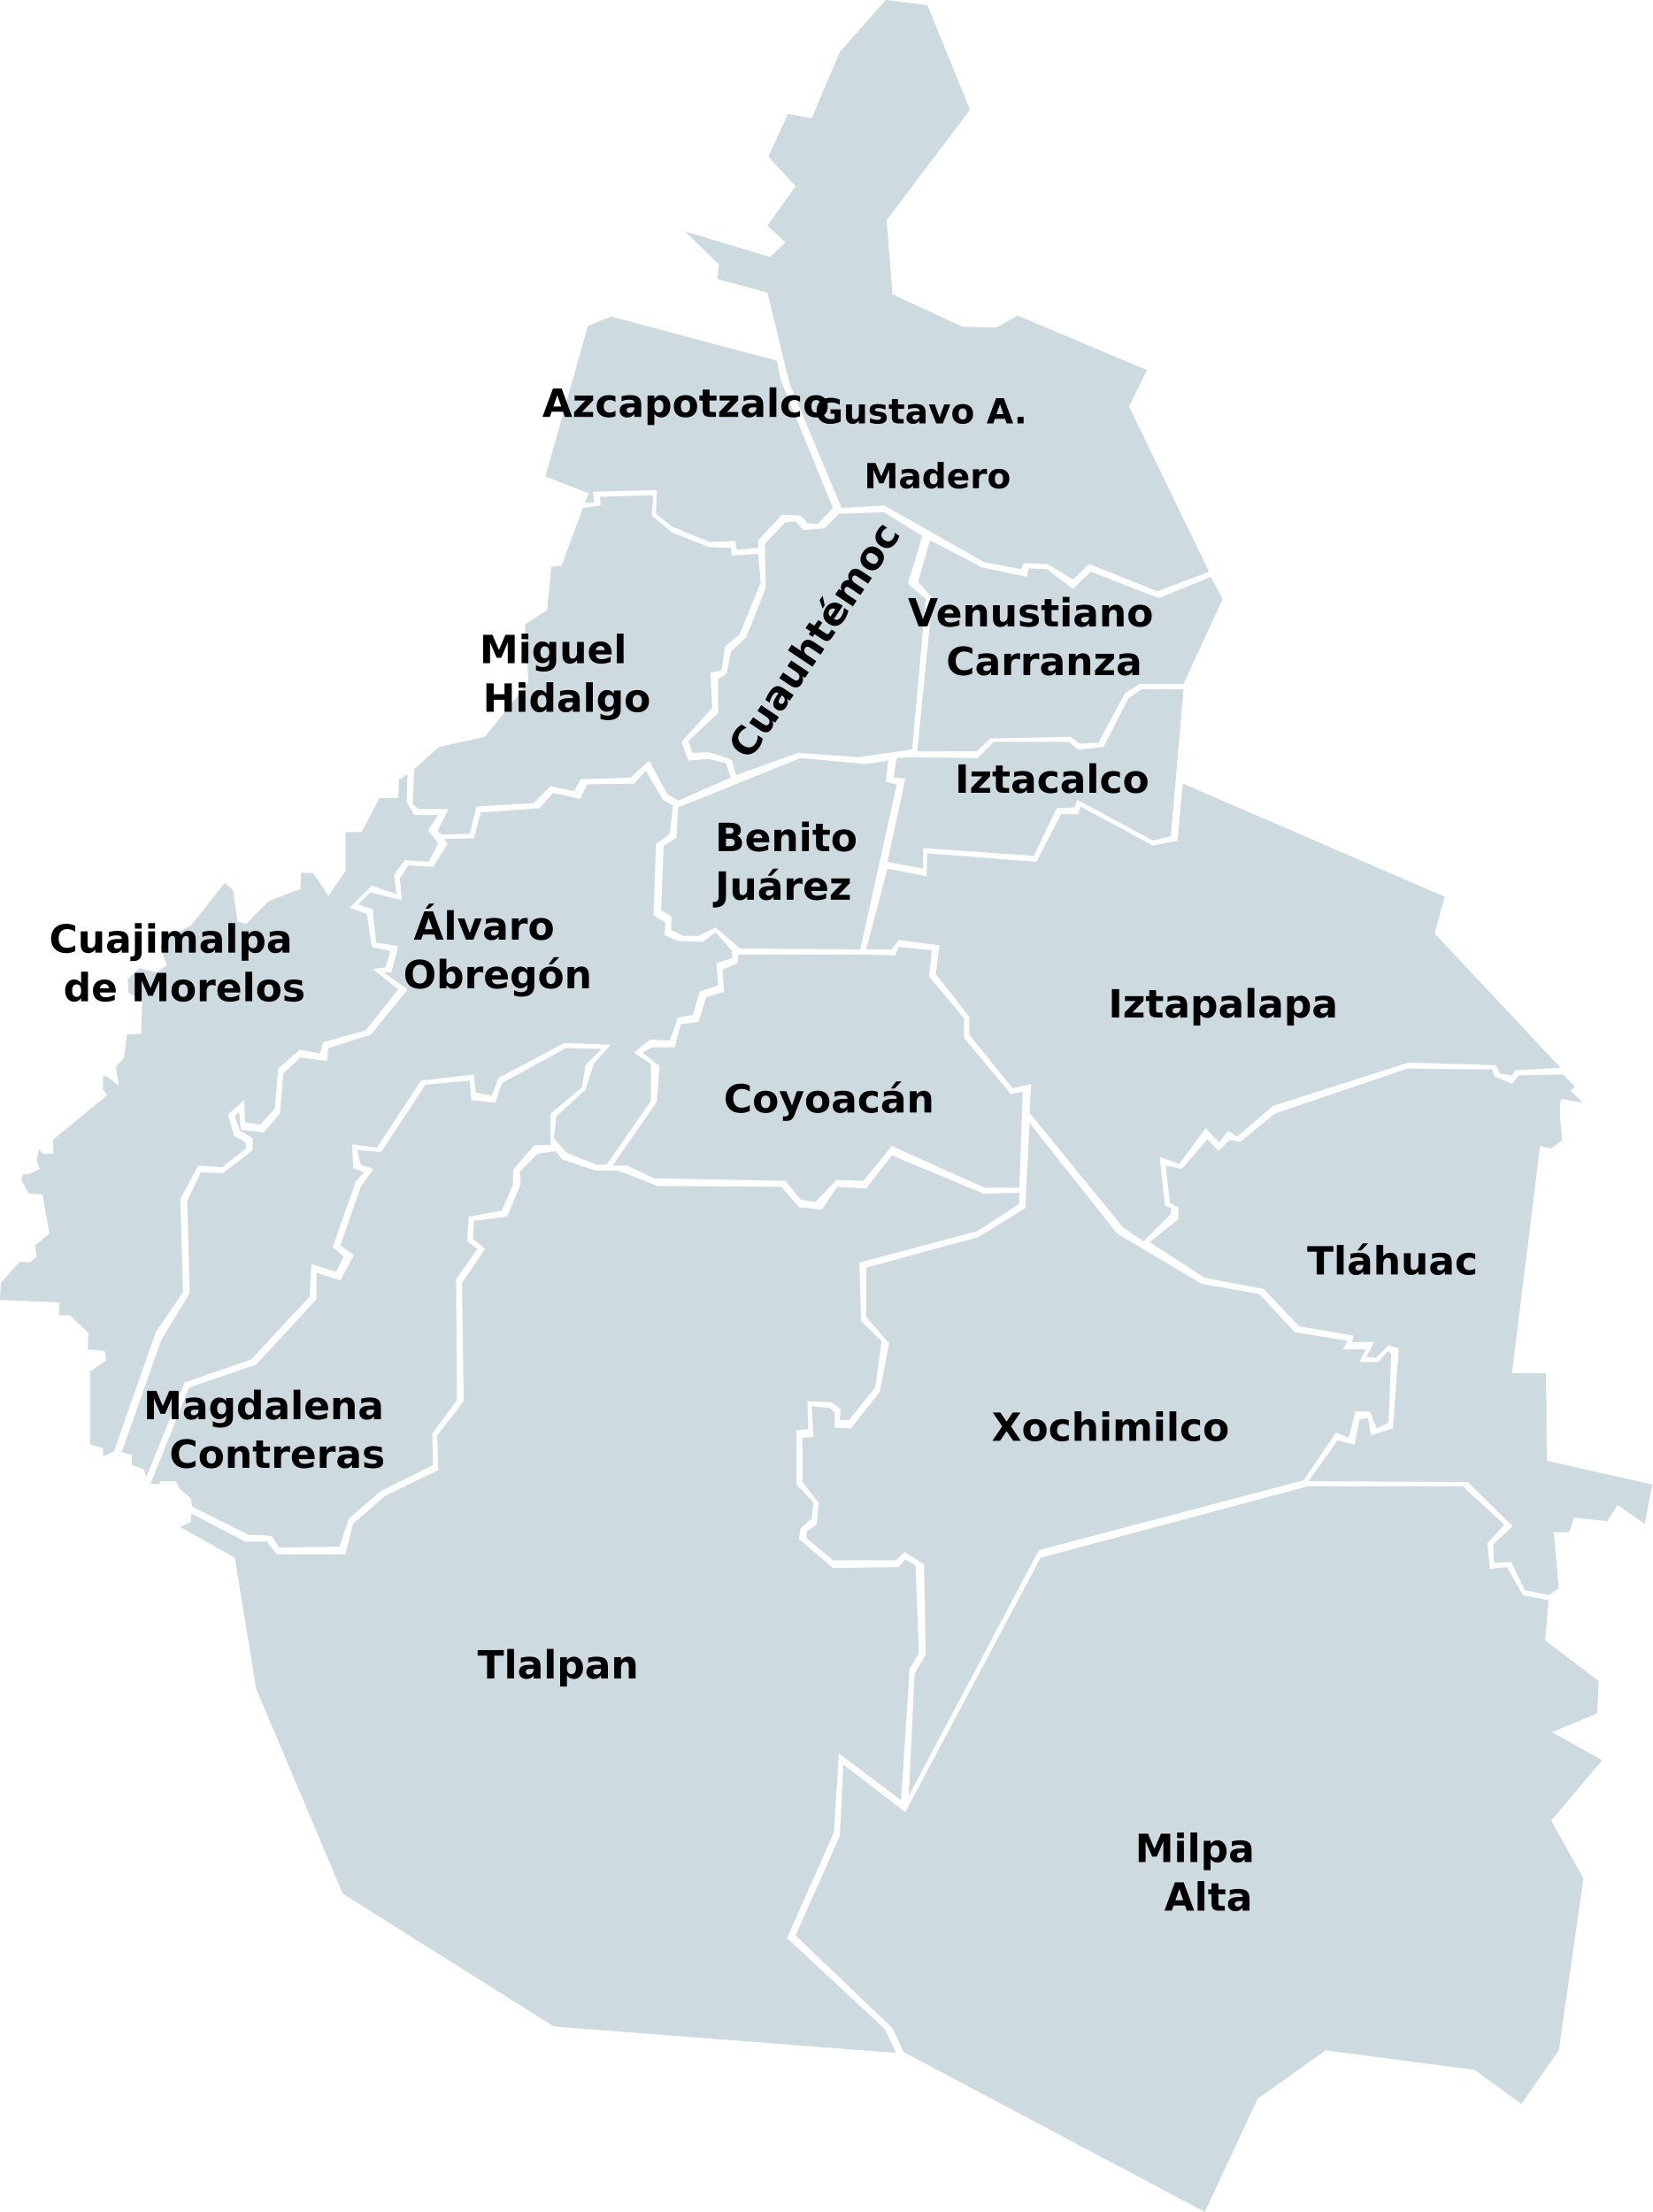
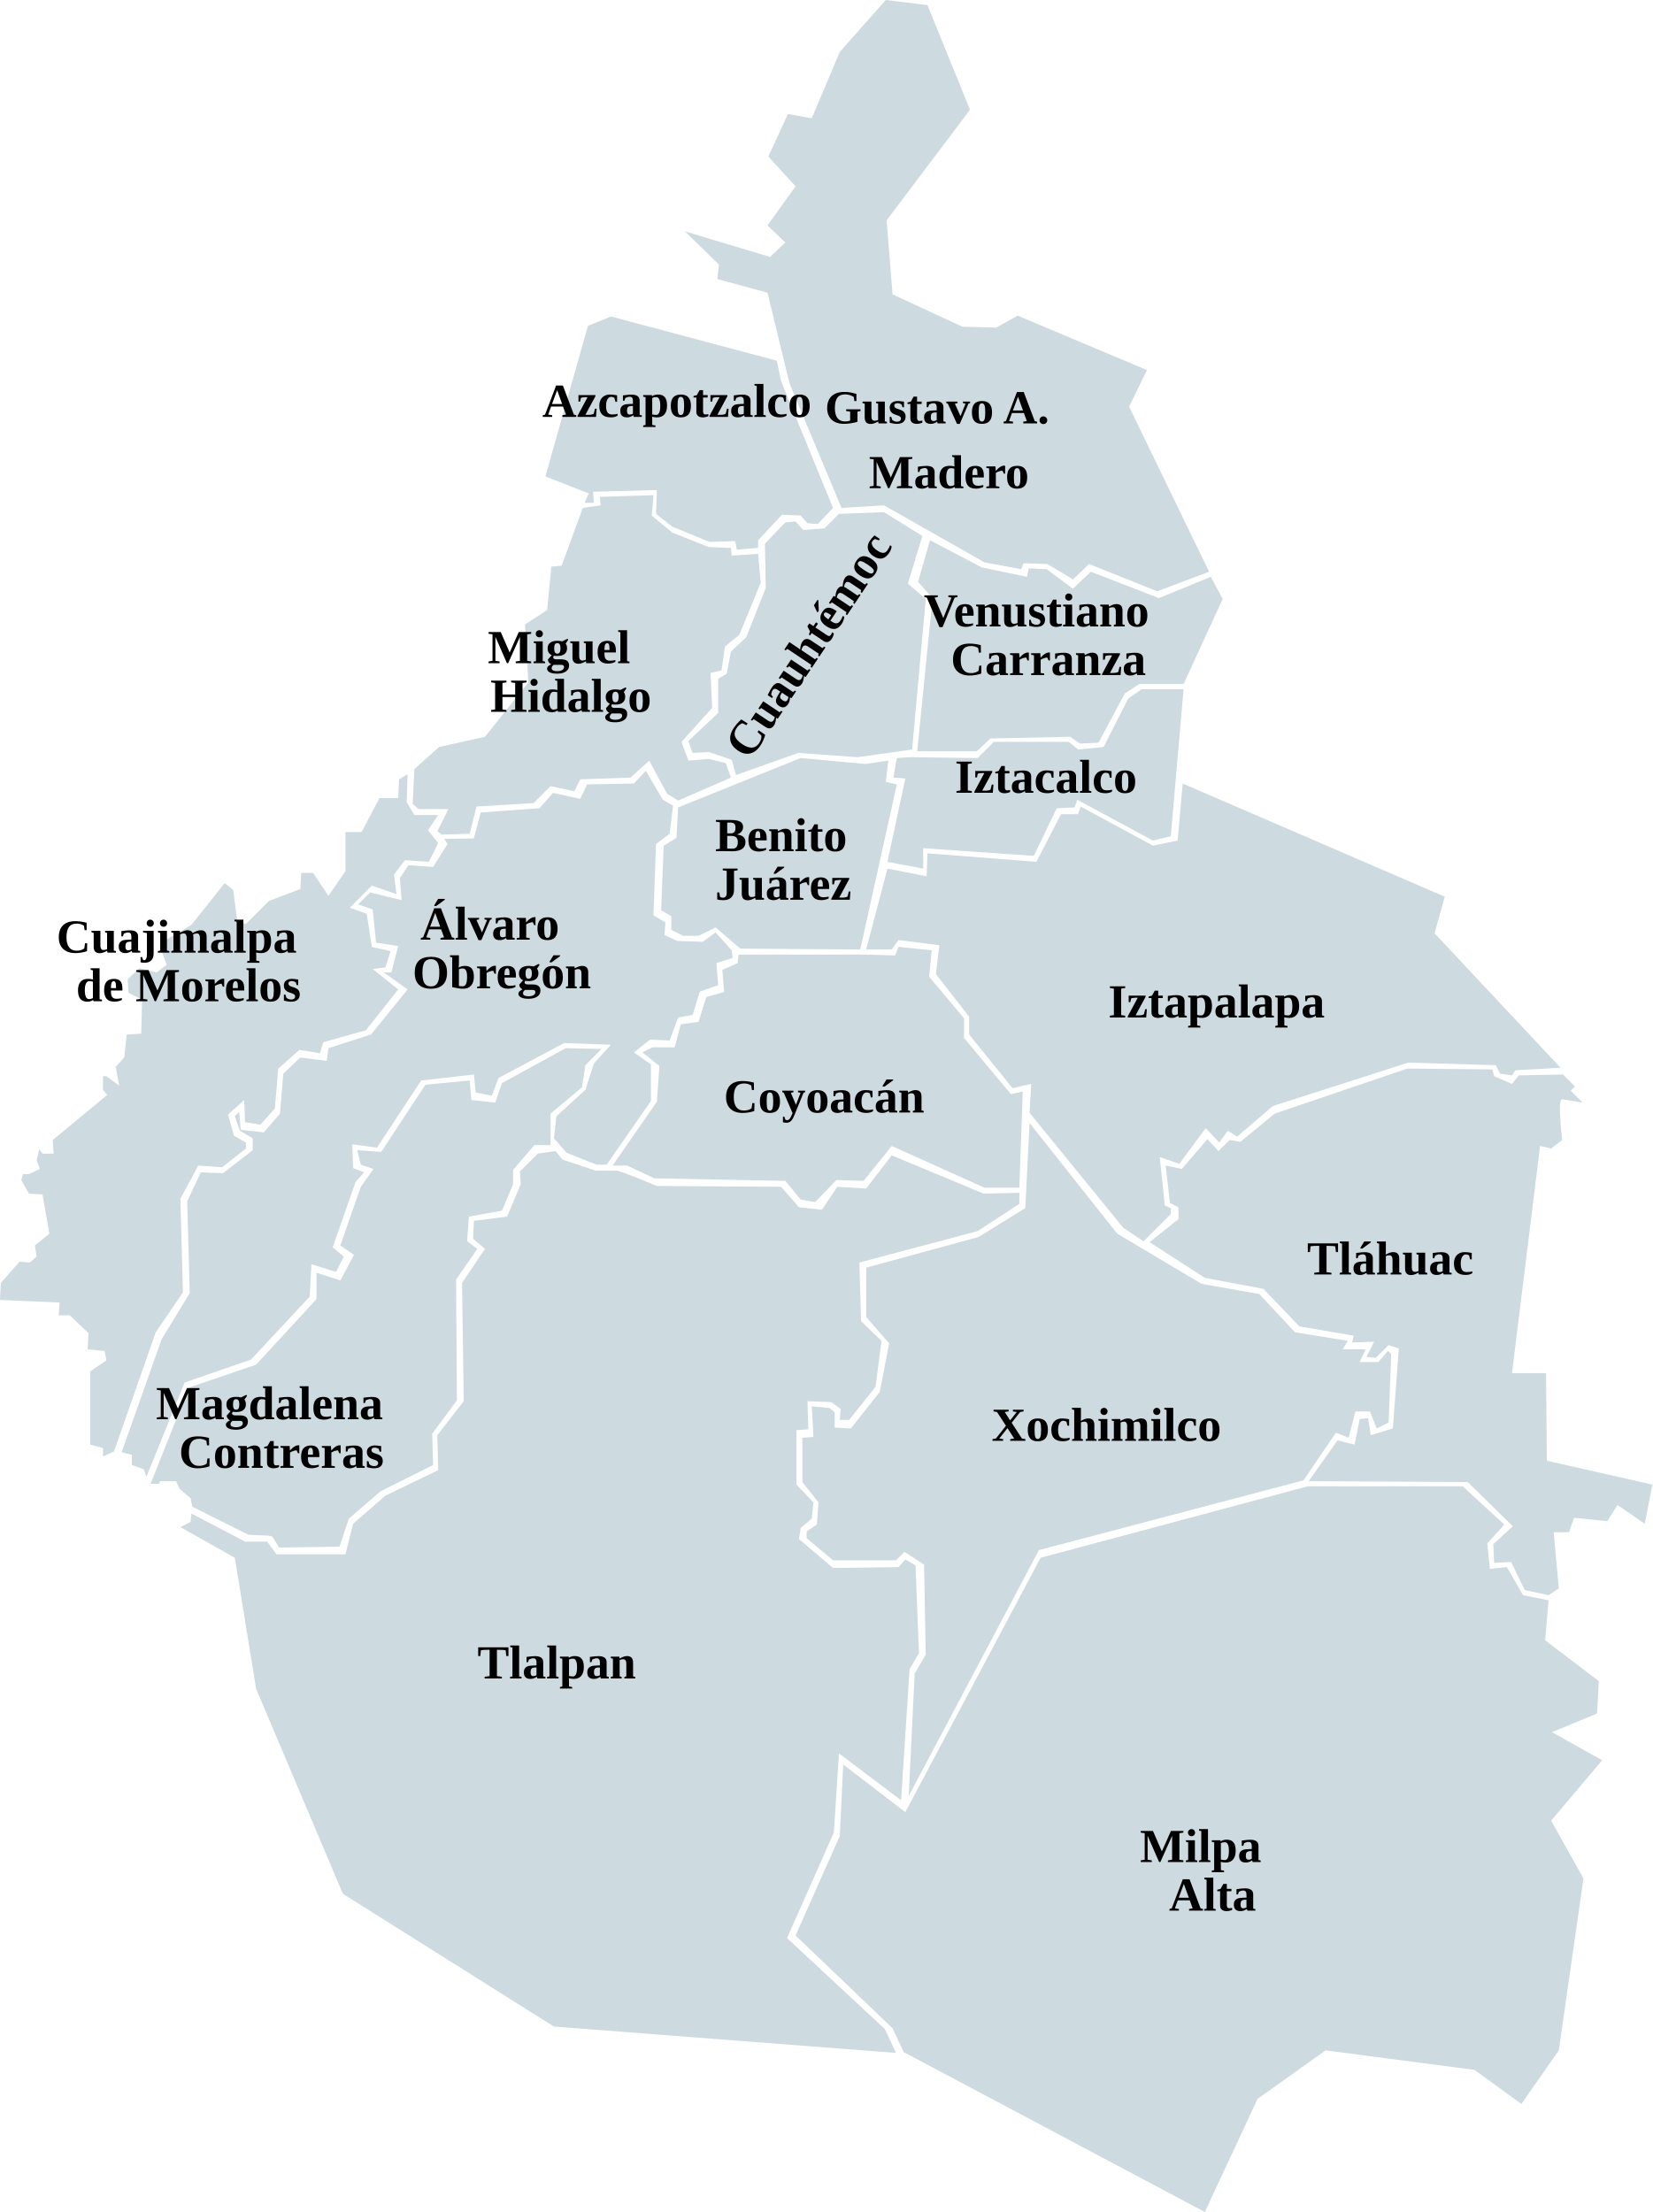
- <svg xmlns="http://www.w3.org/2000/svg" width="764.849" height="1024" id="svg2" version="1.0">
+ <svg xmlns="http://www.w3.org/2000/svg" x-init="console.log('Im initing')" viewBox="0 0 764.849 1024" fill="none" class="object-contain" id="svg2" version="1.0">
  <defs id="defs4">
    </defs>
  <g id="layer1" transform="translate(3.3691102e-6,306.57)">
    <g id="g6224" transform="matrix(1.427323,0,0,1.427323,-23.37656,-335.1826)">
      <path id="{0}-9" d="M 317.145,21.702 L 330.942,55.642 L 303.9,91.513 L 305.832,115.519 L 328.459,126.005 L 339.496,126.281 L 346.394,122.418 L 388.336,140.077 L 382.541,151.942 L 408.479,205.474 L 391.647,211.82 L 369.573,202.99 L 364.33,207.957 L 356.052,202.99 L 348.326,202.714 L 347.498,204.646 L 335.633,202.438 L 303.073,183.951 L 289.276,184.779 L 272.444,144.492 L 265.27,114.967 L 248.99,110.552 L 249.542,105.862 L 238.504,95.1 L 266.098,103.378 L 271.064,98.687 L 265.27,93.169 L 274.376,80.476 L 265.546,70.818 L 271.892,57.021 L 279.618,58.401 L 288.724,36.878 L 303.625,20.046 L 317.145,21.702 z" style="fill:#cddae0;fill-opacity:1;fill-rule:evenodd;stroke:none;stroke-width:1px;stroke-linecap:butt;stroke-linejoin:miter;stroke-opacity:1" />
      <path id="{0}-2" d="M 207.048,125.729 L 193.251,174.569 L 207.324,180.088 L 205.944,183.123 L 208.979,183.123 L 208.703,179.536 L 229.398,178.984 L 229.123,186.71 L 234.365,190.849 L 246.506,195.816 L 254.784,195.54 L 255.336,198.299 L 262.235,197.747 L 262.235,195.264 L 269.961,186.986 L 276.031,187.262 L 278.239,189.745 L 281.55,190.021 L 286.517,184.779 L 269.685,143.664 L 268.305,137.042 L 214.498,122.694 L 207.048,125.729 z" style="fill:#cddae0;fill-opacity:1;fill-rule:evenodd;stroke:none;stroke-width:1px;stroke-linecap:butt;stroke-linejoin:miter;stroke-opacity:1" />
      <path id="{0}-17" d="M 409.031,207.129 L 392.199,214.027 L 370.124,205.474 L 364.33,210.992 L 355.776,204.646 L 349.981,204.37 L 349.429,207.129 L 334.805,204.094 L 317.973,195.264 L 314.11,208.785 L 318.801,214.027 L 313.834,263.695 L 333.149,263.695 L 337.564,259.556 L 363.502,259.005 L 366.537,261.212 L 372.608,260.936 L 381.162,244.932 L 385.853,241.897 L 400.201,241.897 L 412.894,214.303 L 409.031,207.129 z" style="fill:#cddae0;fill-opacity:1;fill-rule:evenodd;stroke:none;stroke-width:1px;stroke-linecap:butt;stroke-linejoin:miter;stroke-opacity:1" />
      <path id="{0}-10" d="M 304.176,299.567 L 315.766,301.774 L 315.766,295.152 L 351.637,297.635 L 359.087,282.183 L 364.882,281.907 L 365.71,279.424 L 390.268,292.668 L 396.062,291.289 L 400.201,243.552 L 386.68,243.552 L 382.266,246.588 L 374.263,262.316 L 365.985,263.144 L 362.95,260.66 L 338.668,260.66 L 333.425,265.903 L 311.627,265.627 L 307.212,265.903 L 306.108,272.249 L 309.971,272.525 L 304.176,299.567 z" style="fill:#cddae0;fill-opacity:1;fill-rule:evenodd;stroke:none;stroke-width:1px;stroke-linecap:butt;stroke-linejoin:miter;stroke-opacity:1" />
      <path id="{0}-13" d="M 198.494,203.542 L 205.392,184.779 L 211.187,183.951 L 210.911,181.191 L 228.295,180.64 L 227.743,187.262 L 234.365,192.781 L 246.23,197.471 L 253.405,197.747 L 253.681,200.231 L 262.235,199.679 L 263.062,209.061 L 256.164,225.893 L 251.473,229.756 L 250.369,237.482 L 246.782,238.31 L 247.334,249.623 L 237.401,260.66 L 239.608,266.731 L 246.23,266.179 L 251.749,267.559 L 253.405,272.249 L 236.297,279.7 L 232.71,277.492 L 226.915,266.731 L 220.845,272.249 L 204.564,272.801 L 202.633,276.664 L 194.907,275.009 L 189.388,280.527 L 170.901,281.631 L 168.693,290.461 L 159.587,290.737 L 158.208,289.633 L 161.795,282.459 L 152.137,282.459 L 150.206,280.803 L 150.757,269.49 L 158.76,262.316 L 173.66,259.005 L 187.733,241.345 L 186.629,222.581 L 193.803,217.891 L 195.183,203.818 L 198.494,203.542 z" style="fill:#cddae0;fill-opacity:1;fill-rule:evenodd;stroke:none;stroke-width:1px;stroke-linecap:butt;stroke-linejoin:miter;stroke-opacity:1" />
      <path id="{0}-7" d="M 315.49,193.884 L 303.073,186.158 L 288.448,186.71 L 283.757,191.401 L 276.859,191.953 L 274.376,189.193 L 271.064,189.469 L 264.442,196.368 L 264.718,210.716 L 258.371,226.72 L 253.405,231.411 L 252.025,238.586 L 249.266,240.241 L 249.266,251.279 L 239.608,260.384 L 240.988,264.247 L 246.23,263.971 L 253.681,266.455 L 255.06,271.422 L 275.203,264.247 L 294.519,265.627 L 312.178,263.144 L 316.593,214.303 L 310.799,209.337 L 315.49,193.884 z" style="fill:#cddae0;fill-opacity:1;fill-rule:evenodd;stroke:none;stroke-width:1px;stroke-linecap:butt;stroke-linejoin:miter;stroke-opacity:1" />
      <path id="{0}-3" d="M 295.347,327.988 L 256.44,327.712 L 248.438,320.814 L 242.919,323.573 L 237.952,323.573 L 234.089,321.642 L 234.089,317.227 L 230.778,315.295 L 231.606,294.324 L 235.745,291.841 L 236.297,281.907 L 276.031,265.903 L 297.002,267.834 L 304.452,266.731 L 303.625,273.629 L 307.212,274.457 L 295.347,327.988 z" style="fill:#cddae0;fill-opacity:1;fill-rule:evenodd;stroke:none;stroke-width:1px;stroke-linecap:butt;stroke-linejoin:miter;stroke-opacity:1" />
      <path id="{0}-1" d="M 243.333,341.647 L 249.266,339.577 L 248.714,332.403 L 253.957,330.747 L 253.681,328.264 L 248.438,322.469 L 244.299,325.505 L 236.021,325.229 L 231.882,323.297 L 232.158,319.158 L 228.295,316.951 L 229.123,293.772 L 233.537,290.461 L 234.641,281.355 L 231.33,279.424 L 225.811,270.042 L 221.948,274.181 L 206.772,274.457 L 204.564,279.148 L 195.735,277.216 L 191.32,282.183 L 172.28,283.563 L 170.034,291.979 L 160.415,292.117 L 161.519,293.772 L 156.828,301.222 L 148.826,300.671 L 146.067,304.81 L 146.618,311.984 L 136.409,309.5 L 132.546,313.363 L 137.237,315.019 L 138.34,325.78 L 145.515,326.884 L 143.307,335.438 L 140.824,335.438 L 148.55,340.957 L 136.685,355.581 L 122.888,359.996 L 122.336,364.135 L 113.782,363.031 L 108.264,368.274 L 107.16,381.243 L 101.917,387.314 L 94.467,386.486 L 93.915,380.691 L 92.536,382.071 L 94.191,386.762 L 98.33,389.245 L 98.33,393.108 L 88.672,400.558 L 81.498,400.283 L 77.083,409.664 L 77.911,439.465 L 68.805,454.365 L 55.836,491.065 L 59.148,491.892 L 59.148,495.204 L 63.011,496.583 L 63.838,499.067 L 76.255,468.438 L 97.778,460.988 L 116.818,440.569 L 117.37,430.083 L 125.372,432.567 L 127.855,427.6 L 124.268,424.565 L 131.718,403.318 L 134.477,400.283 L 130.89,398.903 L 130.614,391.177 L 138.616,392.28 L 152.965,370.482 L 170.073,368.55 L 170.625,374.345 L 175.867,375.449 L 178.075,369.654 L 199.322,358.341 L 214.498,358.893 L 208.979,364.963 L 206.22,373.517 L 196.838,382.071 L 196.011,389.245 L 200.15,393.936 L 209.807,397.799 L 213.118,397.799 L 227.467,377.104 L 227.467,365.239 L 221.948,361.376 L 227.191,357.237 L 233.537,357.513 L 236.297,350.063 L 240.988,349.235 L 243.333,341.647 z" style="fill:#cddae0;fill-opacity:1;fill-rule:evenodd;stroke:none;stroke-width:1px;stroke-linecap:butt;stroke-linejoin:miter;stroke-opacity:1" />
      <path id="{0}-6" d="M 148.55,271.146 L 145.791,272.801 L 145.515,278.872 L 139.444,278.872 L 133.65,289.909 L 128.407,289.909 L 128.407,302.602 L 122.888,310.604 L 117.921,303.154 L 114.058,303.154 L 113.782,308.397 L 103.573,312.26 L 96.123,319.71 L 93.363,318.882 L 91.984,308.673 L 89.224,306.465 L 83.982,313.088 L 78.463,319.986 L 69.633,325.229 L 68.253,327.16 L 70.461,332.955 L 67.15,335.438 L 61.631,334.058 L 57.768,337.646 L 58.044,342.061 L 62.459,344.268 L 62.183,355.305 L 57.492,355.581 L 56.664,363.031 L 53.905,366.067 L 55.009,372.137 L 50.87,369.102 L 49.766,369.102 L 49.766,373.517 L 51.145,375.173 L 33.486,389.797 L 33.762,394.212 L 30.175,394.212 L 29.071,392.832 L 28.243,396.419 L 29.347,399.179 L 25.76,400.834 L 23.828,400.834 L 23.276,402.766 L 25.76,407.181 L 30.175,407.457 L 32.382,420.15 L 27.691,424.013 L 28.243,427.6 L 26.036,429.531 L 22.724,429.256 L 16.654,436.154 L 16.378,441.673 L 35.693,442.5 L 35.417,446.639 L 39.004,446.639 L 45.075,452.434 L 44.799,457.677 L 50.318,458.229 L 50.87,461.264 L 45.627,464.851 L 45.627,488.581 L 49.766,489.685 L 49.766,492.444 L 53.353,490.789 L 66.874,452.158 L 75.704,439.189 L 74.876,408.836 L 80.67,398.075 L 88.397,398.627 L 96.123,392.556 L 96.123,390.625 L 92.26,388.417 L 90.328,381.519 L 95.571,376.828 L 95.847,384.002 L 100.814,384.83 L 105.504,379.588 L 106.608,366.619 L 113.506,360.548 L 120.129,361.652 L 121.233,358.065 L 135.029,354.202 L 145.515,340.957 L 137.237,334.334 L 141.376,333.783 L 143.031,328.54 L 136.961,327.16 L 135.305,316.399 L 129.786,314.467 L 136.961,307.293 L 144.963,310.052 L 144.135,303.706 L 147.722,299.015 L 155.448,299.567 L 158.484,293.496 L 155.172,289.357 L 158.484,284.39 L 150.757,284.39 L 148.274,280.252 L 148.55,271.146 z" style="fill:#cddae0;fill-opacity:1;fill-rule:evenodd;stroke:none;stroke-width:1px;stroke-linecap:butt;stroke-linejoin:miter;stroke-opacity:1" />
      <path id="{0}-12" d="M 103.573,518.106 L 96.95,517.83 L 78.739,508.724 L 78.187,505.965 L 74.6,502.93 L 73.496,500.446 L 68.253,500.446 L 67.977,501.274 L 65.218,501.274 L 77.635,470.094 L 99.434,462.643 L 119.025,441.397 L 119.025,432.843 L 126.751,435.326 L 131.166,427.048 L 126.751,424.013 L 133.374,404.973 L 137.513,399.179 L 133.374,397.799 L 132.27,393.108 L 139.996,393.66 L 154.345,371.861 L 168.693,370.482 L 169.245,376.828 L 176.971,377.656 L 179.179,371.31 L 199.874,359.996 L 211.463,360.272 L 206.22,365.515 L 205.116,372.689 L 194.907,381.243 L 194.907,391.453 L 189.664,391.453 L 182.766,399.455 L 182.766,404.146 L 179.179,412.7 L 168.417,414.631 L 167.865,422.633 L 171.177,425.117 L 164.278,435.05 L 164.554,474.233 L 156.552,484.994 L 156.828,495.204 L 139.72,503.758 L 129.511,512.587 L 126.475,521.693 L 106.884,521.969 L 104.677,518.382 L 103.573,518.106 z" style="fill:#cddae0;fill-opacity:1;fill-rule:evenodd;stroke:none;stroke-width:1px;stroke-linecap:butt;stroke-linejoin:miter;stroke-opacity:1" />
      <path id="{0}-16" d="M 78.463,510.932 L 78.187,513.691 L 74.876,515.347 L 92.536,525.28 L 99.434,567.774 L 127.579,634.274 L 196.011,677.32 L 306.936,685.874 L 303.349,678.147 L 271.616,648.623 L 286.793,614.407 L 288.448,588.745 L 308.591,603.921 L 311.351,561.428 L 314.386,556.185 L 313.282,527.764 L 309.971,525.832 L 307.764,528.316 L 286.517,528.592 L 275.479,519.21 L 276.031,515.623 L 279.618,512.587 L 280.17,507.345 L 274.652,501.55 L 274.652,483.89 L 278.515,483.614 L 278.239,474.509 L 285.965,474.785 L 289,476.992 L 288.724,480.579 L 291.759,480.579 L 300.313,469.818 L 302.245,454.917 L 295.622,448.571 L 295.071,429.531 L 333.425,419.322 L 346.946,410.492 L 346.946,406.905 L 335.357,407.181 L 305.556,394.764 L 297.278,405.525 L 287.896,404.973 L 282.93,412.424 L 275.479,411.596 L 269.685,404.973 L 229.398,404.697 C 229.398,404.697 217.533,399.731 216.43,399.731 C 215.326,399.731 209.531,399.731 209.531,399.731 L 198.77,396.144 L 196.562,393.384 L 190.768,394.212 L 184.973,400.007 L 185.249,404.146 L 180.834,414.631 L 170.073,416.011 L 169.797,421.805 L 173.66,425.117 L 166.21,436.154 L 166.762,474.509 L 158.208,485.546 L 158.484,496.859 L 141.376,505.137 L 130.89,514.243 L 128.407,524.177 L 106.056,524.177 L 103.021,520.038 L 95.847,520.038 L 78.463,510.932 z" style="fill:#cddae0;fill-opacity:1;fill-rule:evenodd;stroke:none;stroke-width:1px;stroke-linecap:butt;stroke-linejoin:miter;stroke-opacity:1" />
      <path id="{0}-14" d="M 309.419,685.598 L 407.1,737.473 L 424.207,700.774 L 446.282,685.046 L 494.57,691.392 L 509.747,702.43 L 521.888,685.046 L 529.89,629.307 L 519.404,610.544 L 535.96,590.952 L 519.68,581.847 L 534.305,575.776 L 534.857,565.291 L 517.473,552.046 L 518.577,539.077 L 510.299,537.421 L 505.056,528.316 L 499.537,528.867 L 498.709,520.589 L 504.228,514.519 L 490.707,502.102 L 440.487,502.102 L 353.844,525.28 L 309.971,607.784 L 289.828,592.332 L 288.724,615.511 L 274.376,647.795 L 305.832,677.871 L 309.419,685.598 z" style="fill:#cddae0;fill-opacity:1;fill-rule:evenodd;stroke:none;stroke-width:1px;stroke-linecap:butt;stroke-linejoin:miter;stroke-opacity:1" />
      <path id="{0}-5" d="M 297.002,329.644 L 255.888,329.644 L 255.612,332.403 L 250.645,334.61 L 251.197,341.785 L 245.403,343.44 L 242.919,351.442 L 237.125,352.27 L 235.193,359.72 L 228.019,359.72 L 224.708,361.376 L 230.226,365.791 L 229.398,377.38 L 215.05,398.075 L 219.741,398.075 L 228.571,402.214 L 271.064,403.042 L 276.031,409.112 L 280.722,409.94 L 287.62,402.766 L 296.45,403.042 L 305.556,391.729 L 335.633,405.249 L 346.946,405.249 L 348.05,374.069 L 344.187,374.897 L 329.01,356.685 L 329.01,350.339 L 317.697,336.818 L 318.525,328.264 L 307.764,327.16 L 306.66,329.92 L 297.002,329.644 z" style="fill:#cddae0;fill-opacity:1;fill-rule:evenodd;stroke:none;stroke-width:1px;stroke-linecap:butt;stroke-linejoin:miter;stroke-opacity:1" />
      <path id="{0}-11" d="M 304.176,301.774 L 297.278,327.988 L 305.556,327.988 L 307.764,324.953 L 321.008,326.608 L 319.905,335.99 L 330.666,349.787 L 330.666,355.581 L 344.739,372.965 L 350.809,371.585 L 350.257,380.967 L 380.61,418.218 L 387.232,422.633 L 396.062,413.803 L 396.062,411.872 L 394.131,411.044 L 392.475,395.316 L 398.822,397.523 L 407.375,385.934 L 411.79,390.625 L 414.55,386.762 L 417.585,388.693 L 429.174,378.76 L 473.048,364.687 L 501.469,365.515 L 502.848,368.274 L 506.711,368.826 L 507.815,367.171 L 522.44,366.343 L 481.602,322.745 L 484.913,310.88 L 399.925,274.181 L 398.27,292.668 L 390.268,294.324 L 366.813,281.631 L 365.985,284.115 L 360.467,284.115 L 352.465,299.567 L 317.145,296.808 L 316.869,304.258 L 304.176,301.774 z" style="fill:#cddae0;fill-opacity:1;fill-rule:evenodd;stroke:none;stroke-width:1px;stroke-linecap:butt;stroke-linejoin:miter;stroke-opacity:1" />
      <path id="{0}-15" d="M 450.145,487.202 L 440.763,500.446 L 492.363,500.722 L 506.987,515.071 L 500.641,520.865 L 500.917,526.936 L 506.436,526.66 L 510.85,535.766 L 518.577,537.421 L 521.888,535.214 L 520.232,517.002 L 525.199,517.002 L 526.855,512.311 L 537.616,513.415 L 540.927,508.172 L 549.757,514.243 L 552.24,501.55 L 518.025,493.824 L 517.749,465.403 L 506.711,465.403 L 515.817,391.729 L 519.404,392.556 L 522.992,389.797 C 522.992,389.797 521.336,376.276 522.992,376.552 C 524.647,376.828 529.614,377.656 529.614,377.656 L 525.751,373.793 L 527.131,372.413 L 523.267,368.55 L 508.919,368.826 L 506.711,371.585 L 500.917,369.102 L 500.365,366.895 L 472.772,366.619 L 429.726,381.243 L 418.689,390.349 L 415.102,389.797 L 411.514,393.384 L 407.927,389.521 L 399.649,399.179 L 394.407,398.075 L 395.786,410.216 L 398.546,411.596 L 398.546,415.459 L 389.164,422.909 L 407.1,434.498 L 426.139,438.085 L 437.728,450.226 L 455.388,453.262 L 454.836,455.469 L 462.01,455.193 L 459.527,460.16 L 462.562,460.436 L 466.701,456.297 L 470.012,457.401 L 468.081,483.338 L 460.907,485.546 L 460.079,480.027 L 457.319,480.303 L 455.664,488.581 L 450.145,487.202 z" style="fill:#cddae0;fill-opacity:1;fill-rule:evenodd;stroke:none;stroke-width:1px;stroke-linecap:butt;stroke-linejoin:miter;stroke-opacity:1" />
      <path id="{0}-18" d="M 350.257,384.278 L 348.878,411.872 L 333.701,421.253 L 297.278,431.187 L 297.278,447.191 L 304.728,455.745 L 301.693,471.473 L 292.311,483.338 L 287.069,483.063 L 287.069,478.096 L 285.413,476.716 L 279.618,476.164 L 280.17,486.098 L 276.583,486.374 L 276.583,500.722 L 281.826,507.345 L 281.274,514.519 L 277.963,516.726 L 277.963,518.934 L 286.517,526.108 L 306.936,526.108 L 309.695,523.349 L 316.042,527.488 L 316.593,556.737 L 313.006,562.807 L 311.075,602.542 L 353.293,522.797 L 439.108,500.17 L 449.593,484.718 L 453.732,486.374 L 455.94,477.82 L 460.631,477.82 L 462.838,483.338 L 466.701,481.407 L 467.529,459.056 L 466.425,458.229 L 463.39,461.816 L 457.319,461.816 L 459.251,457.677 L 451.801,457.677 L 453.456,454.917 L 436.348,452.158 L 424.759,439.741 L 405.996,436.43 L 378.678,420.15 L 350.257,384.278 z" style="fill:#cddae0;fill-opacity:1;fill-rule:evenodd;stroke:none;stroke-width:1px;stroke-linecap:butt;stroke-linejoin:miter;stroke-opacity:1" />
    </g>
-     <text xml:space="preserve" style="font-size:24px;font-style:normal;font-weight:normal;text-align:center;text-anchor:middle;fill:#000000;fill-opacity:1;stroke:none;stroke-width:1px;stroke-linecap:butt;stroke-linejoin:miter;stroke-opacity:1;font-family:Bitstream Vera Sans" x="453" y="-110.57" id="text2411">
-       <tspan id="tspan2413" x="453" y="-110.57" style="font-size:16;font-weight:bold;-inkscape-font-specification:Bitstream Vera Sans Bold">Gustavo A.</tspan>
-       <tspan x="453" y="-80.57" id="tspan2415" style="font-size:16;font-weight:bold;-inkscape-font-specification:Bitstream Vera Sans Bold">Madero</tspan>
+     <text xml:space="preserve" style="font-size:22px;font-style:normal;font-weight:normal;text-align:center;text-anchor:middle;fill:#000000;fill-opacity:1;stroke:none;stroke-width:1px;stroke-linecap:butt;stroke-linejoin:miter;stroke-opacity:1" x="453" y="-110.57" id="text2411">
+       <tspan id="tspan2413" x="453" y="-110.57" style="font-size:22px;font-weight:bold">Gustavo A.</tspan>
+       <tspan x="453" y="-80.57" id="tspan2415" style="font-size:22px;font-weight:bold">Madero</tspan>
    </text>
-     <text xml:space="preserve" style="font-size:24px;font-style:normal;font-weight:normal;fill:#000000;fill-opacity:1;stroke:none;stroke-width:1px;stroke-linecap:butt;stroke-linejoin:miter;stroke-opacity:1;font-family:Bitstream Vera Sans" x="181" y="-113.57" id="text2417">
-       <tspan id="tspan2419" x="251" y="-113.57" style="font-size:18px;font-weight:bold;-inkscape-font-specification:Bitstream Vera Sans Bold">Azcapotzalco</tspan>
+     <text xml:space="preserve" style="font-size:22px;font-style:normal;font-weight:normal;fill:#000000;fill-opacity:1;stroke:none;stroke-width:1px;stroke-linecap:butt;stroke-linejoin:miter;stroke-opacity:1" x="181" y="-113.57" id="text2417">
+       <tspan id="tspan2419" x="251" y="-113.57" style="font-size:22px;font-weight:bold">Azcapotzalco</tspan>
    </text>
-     <text xml:space="preserve" style="font-size:18px;font-style:normal;font-weight:bold;text-align:center;text-anchor:middle;fill:#000000;fill-opacity:1;stroke:none;stroke-width:1px;stroke-linecap:butt;stroke-linejoin:miter;stroke-opacity:1;font-family:Bitstream Vera Sans" x="278" y="0.43" id="text2421">
+     <text xml:space="preserve" style="font-size:22px;font-style:normal;font-weight:bold;text-align:center;text-anchor:middle;fill:#000000;fill-opacity:1;stroke:none;stroke-width:1px;stroke-linecap:butt;stroke-linejoin:miter;stroke-opacity:1" x="278" y="0.43" id="text2421">
      <tspan id="tspan2423" x="278" y="0.43">Miguel</tspan>
      <tspan x="278" y="22.93" id="tspan2425">Hidalgo</tspan>
    </text>
-     <text xml:space="preserve" style="font-size:18px;font-style:normal;font-weight:bold;text-align:center;text-anchor:middle;fill:#000000;fill-opacity:1;stroke:none;stroke-width:1px;stroke-linecap:butt;stroke-linejoin:miter;stroke-opacity:1;font-family:Bitstream Vera Sans" x="101" y="134.43" id="text2427">
+     <text xml:space="preserve" style="font-size:22px;font-style:normal;font-weight:bold;text-align:center;text-anchor:middle;fill:#000000;fill-opacity:1;stroke:none;stroke-width:1px;stroke-linecap:butt;stroke-linejoin:miter;stroke-opacity:1" x="101" y="134.43" id="text2427">
      <tspan id="tspan2429" x="101" y="134.43">Cuajimalpa</tspan>
      <tspan x="101" y="156.93" id="tspan2431">de Morelos</tspan>
    </text>
-     <text xml:space="preserve" style="font-size:18px;font-style:normal;font-weight:bold;text-align:center;text-anchor:middle;fill:#000000;fill-opacity:1;stroke:none;stroke-width:1px;stroke-linecap:butt;stroke-linejoin:miter;stroke-opacity:1;font-family:Bitstream Vera Sans" x="246" y="128.43" id="text2433">
+     <text xml:space="preserve" style="font-size:22px;font-style:normal;font-weight:bold;text-align:center;text-anchor:middle;fill:#000000;fill-opacity:1;stroke:none;stroke-width:1px;stroke-linecap:butt;stroke-linejoin:miter;stroke-opacity:1" x="246" y="128.43" id="text2433">
      <tspan id="tspan2435" x="246" y="128.43">Álvaro</tspan>
      <tspan x="246" y="150.93" id="tspan2437">Obregón</tspan>
    </text>
-     <text xml:space="preserve" style="font-size:18px;font-style:normal;font-weight:bold;fill:#000000;fill-opacity:1;stroke:none;stroke-width:1px;stroke-linecap:butt;stroke-linejoin:miter;stroke-opacity:1;font-family:Bitstream Vera Sans" x="331" y="87.43" id="text2439">
+     <text xml:space="preserve" style="font-size:22px;font-style:normal;font-weight:bold;fill:#000000;fill-opacity:1;stroke:none;stroke-width:1px;stroke-linecap:butt;stroke-linejoin:miter;stroke-opacity:1" x="331" y="87.43" id="text2439">
      <tspan id="tspan2441" x="331" y="87.43">Benito</tspan>
      <tspan x="331" y="109.93" id="tspan2443">Juárez</tspan>
    </text>
-     <text xml:space="preserve" style="font-size:18px;font-style:normal;font-weight:bold;fill:#000000;fill-opacity:1;stroke:none;stroke-width:1px;stroke-linecap:butt;stroke-linejoin:miter;stroke-opacity:1;font-family:Bitstream Vera Sans" x="442" y="60.43" id="text2445">
+     <text xml:space="preserve" style="font-size:22px;font-style:normal;font-weight:bold;fill:#000000;fill-opacity:1;stroke:none;stroke-width:1px;stroke-linecap:butt;stroke-linejoin:miter;stroke-opacity:1" x="442" y="60.43" id="text2445">
      <tspan id="tspan2447" x="442" y="60.43">Iztacalco</tspan>
    </text>
-     <text xml:space="preserve" style="font-size:18px;font-style:normal;font-weight:bold;text-align:center;text-anchor:middle;fill:#000000;fill-opacity:1;stroke:none;stroke-width:1px;stroke-linecap:butt;stroke-linejoin:miter;stroke-opacity:1;font-family:Bitstream Vera Sans" x="499" y="-16.57" id="text2449">
+     <text xml:space="preserve" style="font-size:22px;font-style:normal;font-weight:bold;text-align:center;text-anchor:middle;fill:#000000;fill-opacity:1;stroke:none;stroke-width:1px;stroke-linecap:butt;stroke-linejoin:miter;stroke-opacity:1" x="499" y="-16.57" id="text2449">
      <tspan id="tspan2451" x="499" y="-16.57">Venustiano</tspan>
      <tspan x="499" y="5.93" id="tspan2453">Carranza</tspan>
    </text>
-     <text xml:space="preserve" style="font-size:18px;font-style:normal;font-weight:bold;fill:#000000;fill-opacity:1;stroke:none;stroke-width:1px;stroke-linecap:butt;stroke-linejoin:miter;stroke-opacity:1;font-family:Bitstream Vera Sans" x="154.769" y="313.824" id="text2455" transform="matrix(0.5557656,-0.831339,0.831339,0.5557656,0,0)">
+     <text xml:space="preserve" style="font-size:22px;font-style:normal;font-weight:bold;fill:#000000;fill-opacity:1;stroke:none;stroke-width:1px;stroke-linecap:butt;stroke-linejoin:miter;stroke-opacity:1" x="154.769" y="313.824" id="text2455" transform="matrix(0.5557656,-0.831339,0.831339,0.5557656,0,0)">
      <tspan id="tspan2457" x="154.769" y="313.824">Cuauhtémoc</tspan>
    </text>
-     <text xml:space="preserve" style="font-size:18px;font-style:normal;font-weight:bold;text-align:center;text-anchor:middle;fill:#000000;fill-opacity:1;stroke:none;stroke-width:1px;stroke-linecap:butt;stroke-linejoin:miter;stroke-opacity:1;font-family:Bitstream Vera Sans;-inkscape-font-specification:Bitstream Vera Sans Bold" x="144" y="350.43" id="text2459">
+     <text xml:space="preserve" style="font-size:22px;font-style:normal;font-weight:bold;text-align:center;text-anchor:middle;fill:#000000;fill-opacity:1;stroke:none;stroke-width:1px;stroke-linecap:butt;stroke-linejoin:miter;stroke-opacity:1" x="144" y="350.43" id="text2459">
      <tspan id="tspan2461" x="144" y="350.43">Magdalena</tspan>
      <tspan x="144" y="372.93" id="tspan2463">Contreras</tspan>
    </text>
-     <text xml:space="preserve" style="font-size:18px;font-style:normal;font-weight:bold;fill:#000000;fill-opacity:1;stroke:none;stroke-width:1px;stroke-linecap:butt;stroke-linejoin:miter;stroke-opacity:1;font-family:Bitstream Vera Sans" x="221" y="470.43" id="text2465">
+     <text xml:space="preserve" style="font-size:22px;font-style:normal;font-weight:bold;fill:#000000;fill-opacity:1;stroke:none;stroke-width:1px;stroke-linecap:butt;stroke-linejoin:miter;stroke-opacity:1" x="221" y="470.43" id="text2465">
      <tspan id="tspan2467" x="221" y="470.43">Tlalpan</tspan>
    </text>
-     <text xml:space="preserve" style="font-size:18px;font-style:normal;font-weight:bold;fill:#000000;fill-opacity:1;stroke:none;stroke-width:1px;stroke-linecap:butt;stroke-linejoin:miter;stroke-opacity:1;font-family:Bitstream Vera Sans" x="459" y="360.43" id="text2469">
+     <text xml:space="preserve" style="font-size:22px;font-style:normal;font-weight:bold;fill:#000000;fill-opacity:1;stroke:none;stroke-width:1px;stroke-linecap:butt;stroke-linejoin:miter;stroke-opacity:1" x="459" y="360.43" id="text2469">
      <tspan id="tspan2471" x="459" y="360.43">Xochimilco</tspan>
    </text>
-     <text xml:space="preserve" style="font-size:18px;font-style:normal;font-weight:bold;fill:#000000;fill-opacity:1;stroke:none;stroke-width:1px;stroke-linecap:butt;stroke-linejoin:miter;stroke-opacity:1;font-family:Bitstream Vera Sans" x="335" y="208.43" id="text2473">
+     <text xml:space="preserve" style="font-size:22px;font-style:normal;font-weight:bold;fill:#000000;fill-opacity:1;stroke:none;stroke-width:1px;stroke-linecap:butt;stroke-linejoin:miter;stroke-opacity:1" x="335" y="208.43" id="text2473">
      <tspan id="tspan2475" x="335" y="208.43">Coyoacán</tspan>
    </text>
-     <text xml:space="preserve" style="font-size:18px;font-style:normal;font-weight:bold;fill:#000000;fill-opacity:1;stroke:none;stroke-width:1px;stroke-linecap:butt;stroke-linejoin:miter;stroke-opacity:1;font-family:Bitstream Vera Sans" x="513" y="471" id="text2477" transform="translate(-3.3691102e-6,-306.57)">
+     <text xml:space="preserve" style="font-size:22px;font-style:normal;font-weight:bold;fill:#000000;fill-opacity:1;stroke:none;stroke-width:1px;stroke-linecap:butt;stroke-linejoin:miter;stroke-opacity:1" x="513" y="471" id="text2477" transform="translate(-3.3691102e-6,-306.57)">
      <tspan id="tspan2479" x="513" y="471">Iztapalapa</tspan>
    </text>
-     <text xml:space="preserve" style="font-size:18px;font-style:normal;font-weight:bold;fill:#000000;fill-opacity:1;stroke:none;stroke-width:1px;stroke-linecap:butt;stroke-linejoin:miter;stroke-opacity:1;font-family:Bitstream Vera Sans" x="605" y="283.43" id="text2481">
+     <text xml:space="preserve" style="font-size:22px;font-style:normal;font-weight:bold;fill:#000000;fill-opacity:1;stroke:none;stroke-width:1px;stroke-linecap:butt;stroke-linejoin:miter;stroke-opacity:1" x="605" y="283.43" id="text2481">
      <tspan id="tspan2483" x="605" y="283.43">Tláhuac</tspan>
    </text>
-     <text xml:space="preserve" style="font-size:18px;font-style:normal;font-weight:bold;text-align:center;text-anchor:middle;fill:#000000;fill-opacity:1;stroke:none;stroke-width:1px;stroke-linecap:butt;stroke-linejoin:miter;stroke-opacity:1;font-family:Bitstream Vera Sans" x="575" y="555.43" id="text2485">
+     <text xml:space="preserve" style="font-size:22px;font-style:normal;font-weight:bold;text-align:center;text-anchor:middle;fill:#000000;fill-opacity:1;stroke:none;stroke-width:1px;stroke-linecap:butt;stroke-linejoin:miter;stroke-opacity:1" x="575" y="555.43" id="text2485">
      <tspan id="tspan2487" x="575" y="555.43">Milpa</tspan>
      <tspan x="575" y="577.93" id="tspan2489">Alta</tspan>
    </text>
  </g>
</svg>
